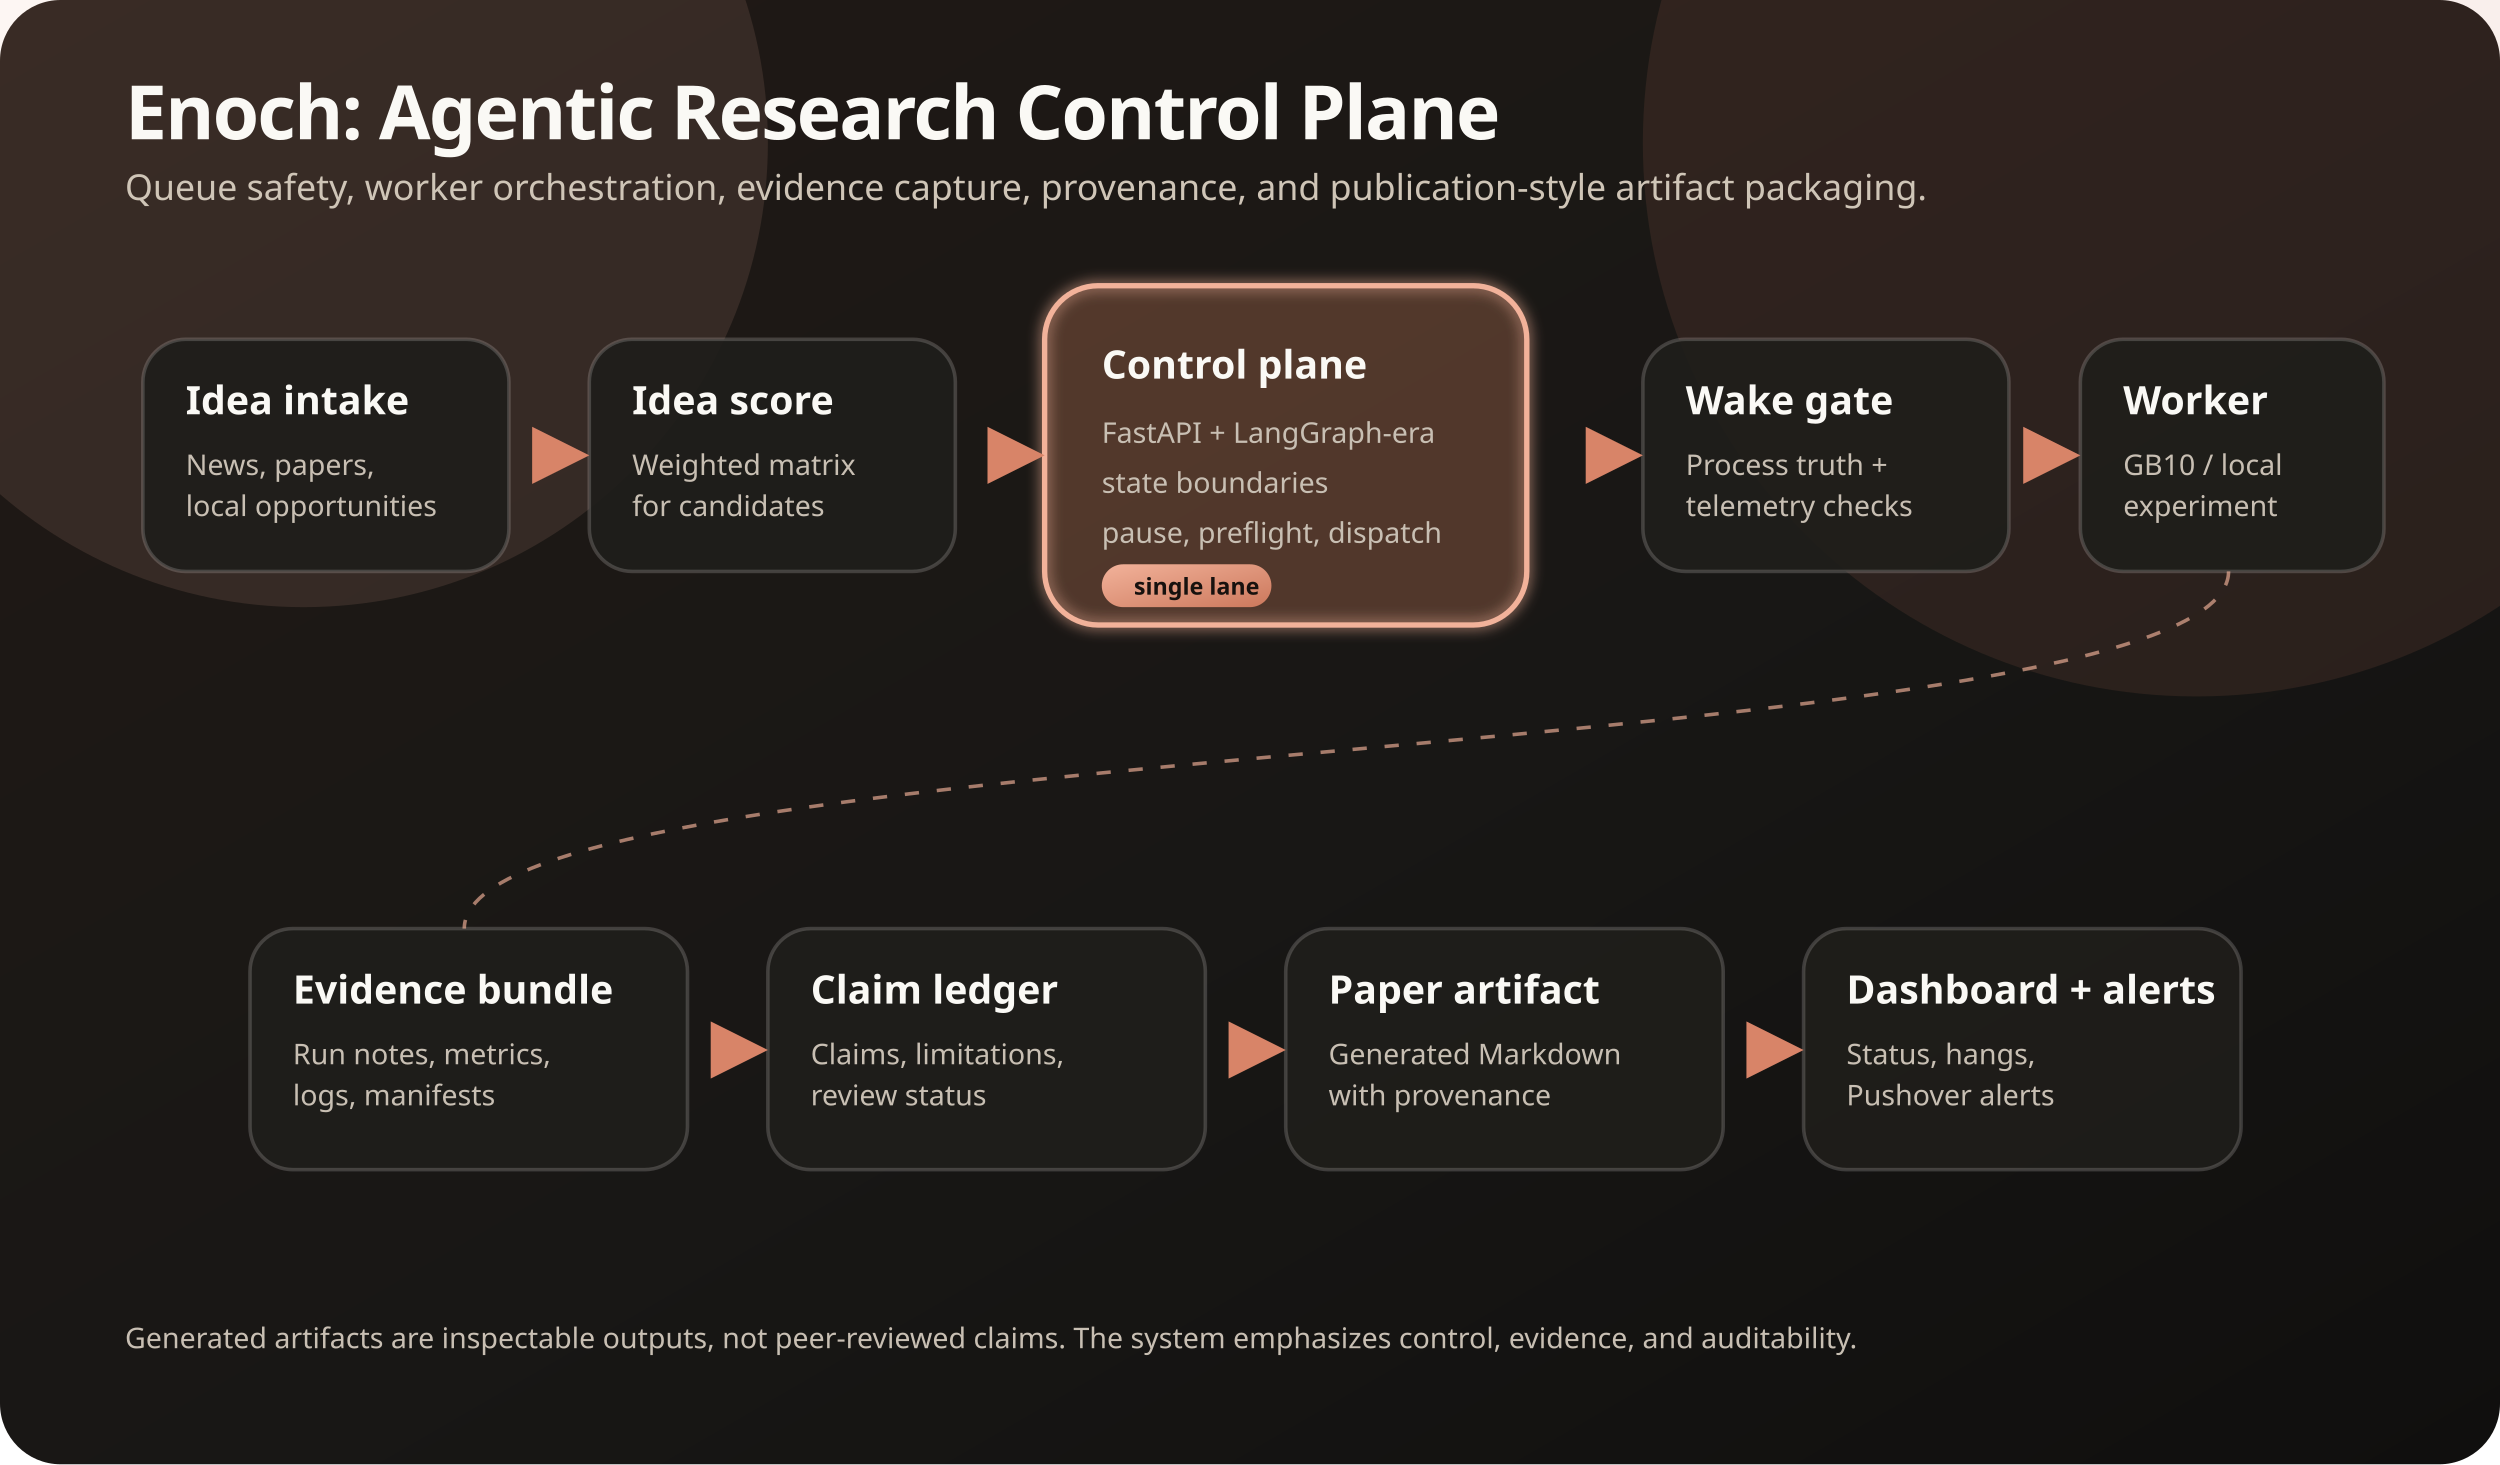
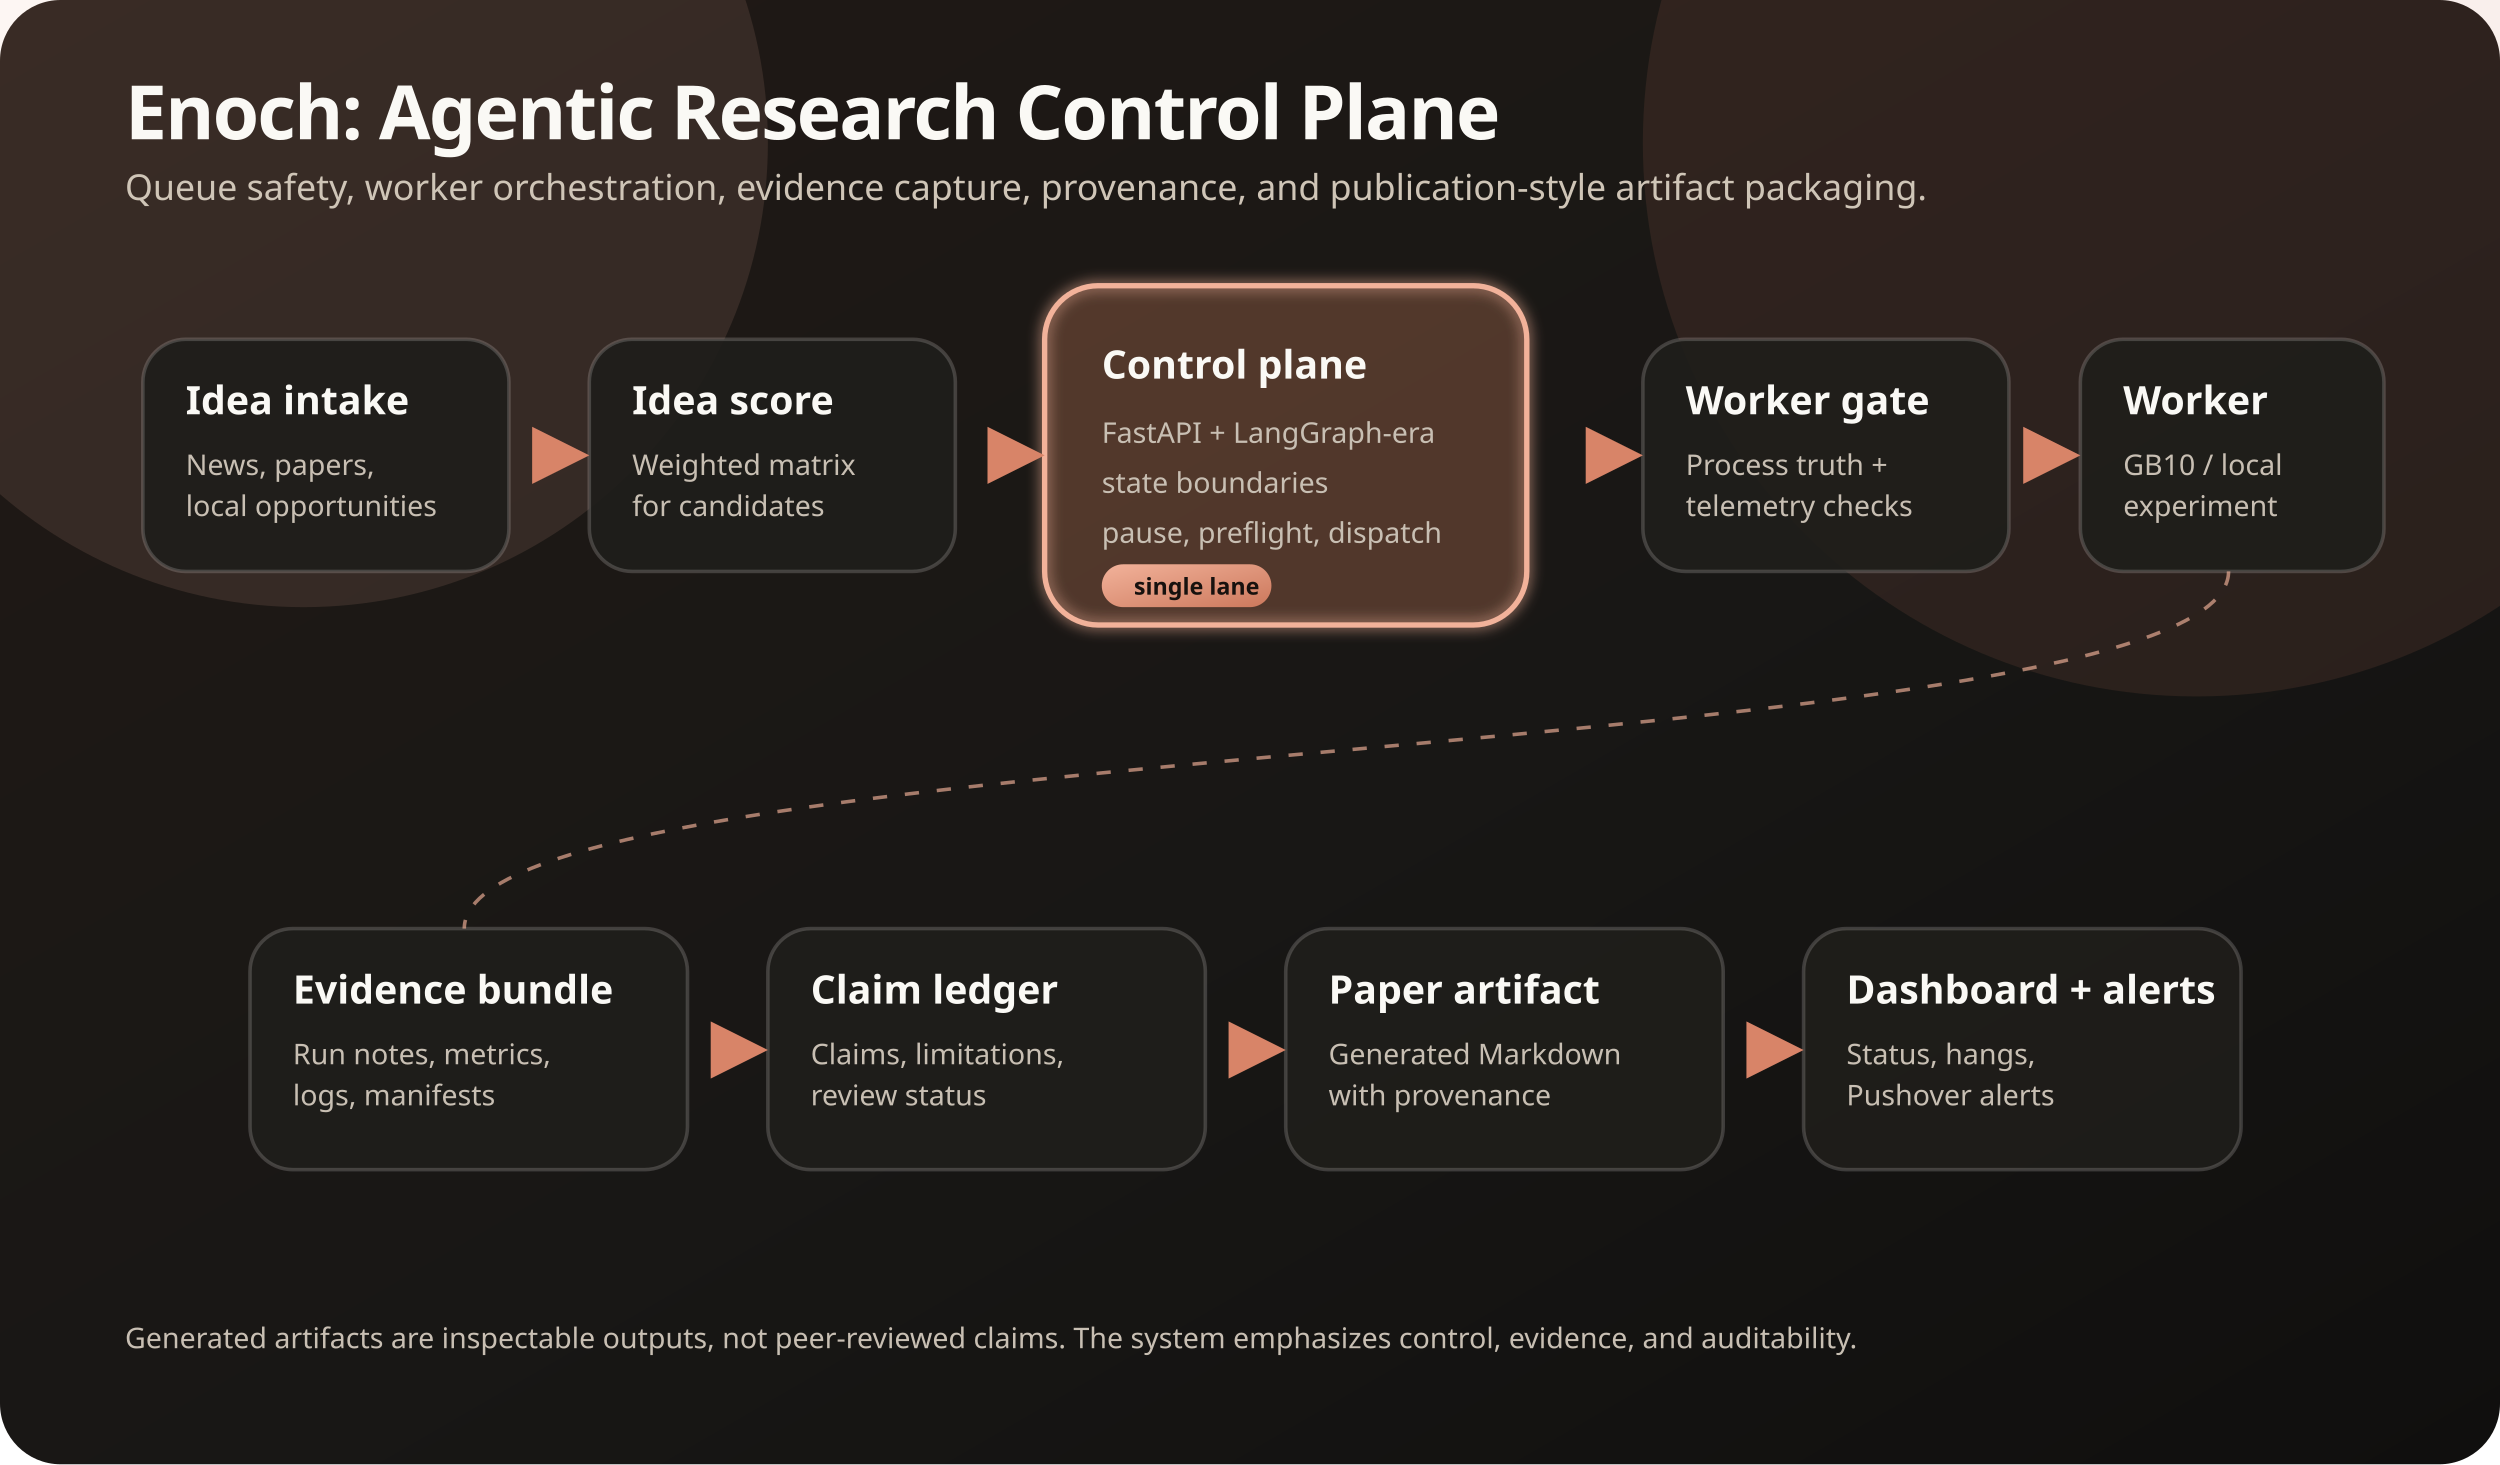
<svg xmlns="http://www.w3.org/2000/svg" viewBox="0 0 1400 820" role="img" aria-labelledby="title desc">
  <defs>
    <linearGradient id="bg" x1="0" y1="0" x2="1" y2="1">
      <stop stop-color="#211915" />
      <stop offset="0.55" stop-color="#181715" />
      <stop offset="1" stop-color="#100f0e" />
    </linearGradient>
    <linearGradient id="accent" x1="0" y1="0" x2="1" y2="1">
      <stop stop-color="#f2b29a" />
      <stop offset="1" stop-color="#cc785c" />
    </linearGradient>
    <filter id="glow">
      <feGaussianBlur stdDeviation="4" result="blur" />
      <feMerge>
        <feMergeNode in="blur" />
        <feMergeNode in="SourceGraphic" />
      </feMerge>
    </filter>
    <style>
      .title{font:800 42px ui-sans-serif,system-ui,Segoe UI,sans-serif;fill:#faf9f5;letter-spacing:-1px}.sub{font:500 20px ui-sans-serif,system-ui,Segoe UI,sans-serif;fill:#cfc5b7}.box{fill:rgba(31,30,27,.92);stroke:rgba(250,249,245,.18);stroke-width:2}.core{fill:rgba(216,132,104,.16);stroke:#f2b29a;stroke-width:3}.label{font:800 22px ui-sans-serif,system-ui,Segoe UI,sans-serif;fill:#faf9f5}.small{font:500 16px ui-sans-serif,system-ui,Segoe UI,sans-serif;fill:#c8bfb3}.tiny{font:700 13px ui-sans-serif,system-ui,Segoe UI,sans-serif;fill:#17110e}.arrow{stroke:url(#accent);stroke-width:4;fill:none;stroke-linecap:round;stroke-linejoin:round;marker-end:url(#arrow)}.dash{stroke:#f2b29a;stroke-width:2;stroke-dasharray:8 10;fill:none;opacity:.65}.chip{fill:url(#accent)}
    </style>
    <marker id="arrow" markerWidth="12" markerHeight="12" refX="10" refY="6" orient="auto">
      <path d="M2 2 L10 6 L2 10 Z" fill="#d88468" />
    </marker>
  </defs>
  <rect width="1400" height="820" rx="34" fill="url(#bg)" />
  <circle cx="170" cy="80" r="260" fill="#f2b29a" opacity=".12" />
  <circle cx="1230" cy="80" r="310" fill="#cc785c" opacity=".12" />
  <text x="70" y="78" class="title">Enoch: Agentic Research Control Plane</text>
  <text x="70" y="112" class="sub">Queue safety, worker orchestration, evidence capture, provenance, and publication-style artifact packaging.</text>
  <g transform="translate(80 190)">
    <rect class="box" x="0" y="0" width="205" height="130" rx="24" />
    <text class="label" x="24" y="42">Idea intake</text>
    <text class="small" x="24" y="76">News, papers,</text>
    <text class="small" x="24" y="99">local opportunities</text>
  </g>
  <g transform="translate(330 190)">
    <rect class="box" x="0" y="0" width="205" height="130" rx="24" />
    <text class="label" x="24" y="42">Idea score</text>
    <text class="small" x="24" y="76">Weighted matrix</text>
    <text class="small" x="24" y="99">for candidates</text>
  </g>
  <g transform="translate(585 160)">
    <rect class="core" x="0" y="0" width="270" height="190" rx="30" filter="url(#glow)" />
    <text class="label" x="32" y="52">Control plane</text>
    <text class="small" x="32" y="88">FastAPI + LangGraph-era</text>
    <text class="small" x="32" y="116">state boundaries</text>
    <text class="small" x="32" y="144">pause, preflight, dispatch</text>
    <rect class="chip" x="32" y="156" width="95" height="24" rx="12" />
    <text class="tiny" x="50" y="173">single lane</text>
  </g>
  <g transform="translate(920 190)">
    <rect class="box" x="0" y="0" width="205" height="130" rx="24" />
-     <text class="label" x="24" y="42">Wake gate</text>
+     <text class="label" x="24" y="42">Worker gate</text>
    <text class="small" x="24" y="76">Process truth +</text>
    <text class="small" x="24" y="99">telemetry checks</text>
  </g>
  <g transform="translate(1165 190)">
    <rect class="box" x="0" y="0" width="170" height="130" rx="24" />
    <text class="label" x="24" y="42">Worker</text>
    <text class="small" x="24" y="76">GB10 / local</text>
    <text class="small" x="24" y="99">experiment</text>
  </g>
  <path class="arrow" d="M285 255 H330" />
  <path class="arrow" d="M535 255 H585" />
  <path class="arrow" d="M855 255 H920" />
  <path class="arrow" d="M1125 255 H1165" />
  <g transform="translate(140 520)">
    <rect class="box" x="0" y="0" width="245" height="135" rx="24" />
    <text class="label" x="24" y="42">Evidence bundle</text>
    <text class="small" x="24" y="76">Run notes, metrics,</text>
    <text class="small" x="24" y="99">logs, manifests</text>
  </g>
  <g transform="translate(430 520)">
    <rect class="box" x="0" y="0" width="245" height="135" rx="24" />
    <text class="label" x="24" y="42">Claim ledger</text>
    <text class="small" x="24" y="76">Claims, limitations,</text>
    <text class="small" x="24" y="99">review status</text>
  </g>
  <g transform="translate(720 520)">
    <rect class="box" x="0" y="0" width="245" height="135" rx="24" />
    <text class="label" x="24" y="42">Paper artifact</text>
    <text class="small" x="24" y="76">Generated Markdown</text>
    <text class="small" x="24" y="99">with provenance</text>
  </g>
  <g transform="translate(1010 520)">
    <rect class="box" x="0" y="0" width="245" height="135" rx="24" />
    <text class="label" x="24" y="42">Dashboard + alerts</text>
    <text class="small" x="24" y="76">Status, hangs,</text>
    <text class="small" x="24" y="99">Pushover alerts</text>
  </g>
  <path class="dash" d="M1248 320 C1248 430 260 410 260 520" />
  <path class="arrow" d="M385 588 H430" />
  <path class="arrow" d="M675 588 H720" />
  <path class="arrow" d="M965 588 H1010" />
  <text class="small" x="70" y="755">Generated artifacts are inspectable outputs, not peer-reviewed claims. The system emphasizes control, evidence, and auditability.</text>
</svg>
